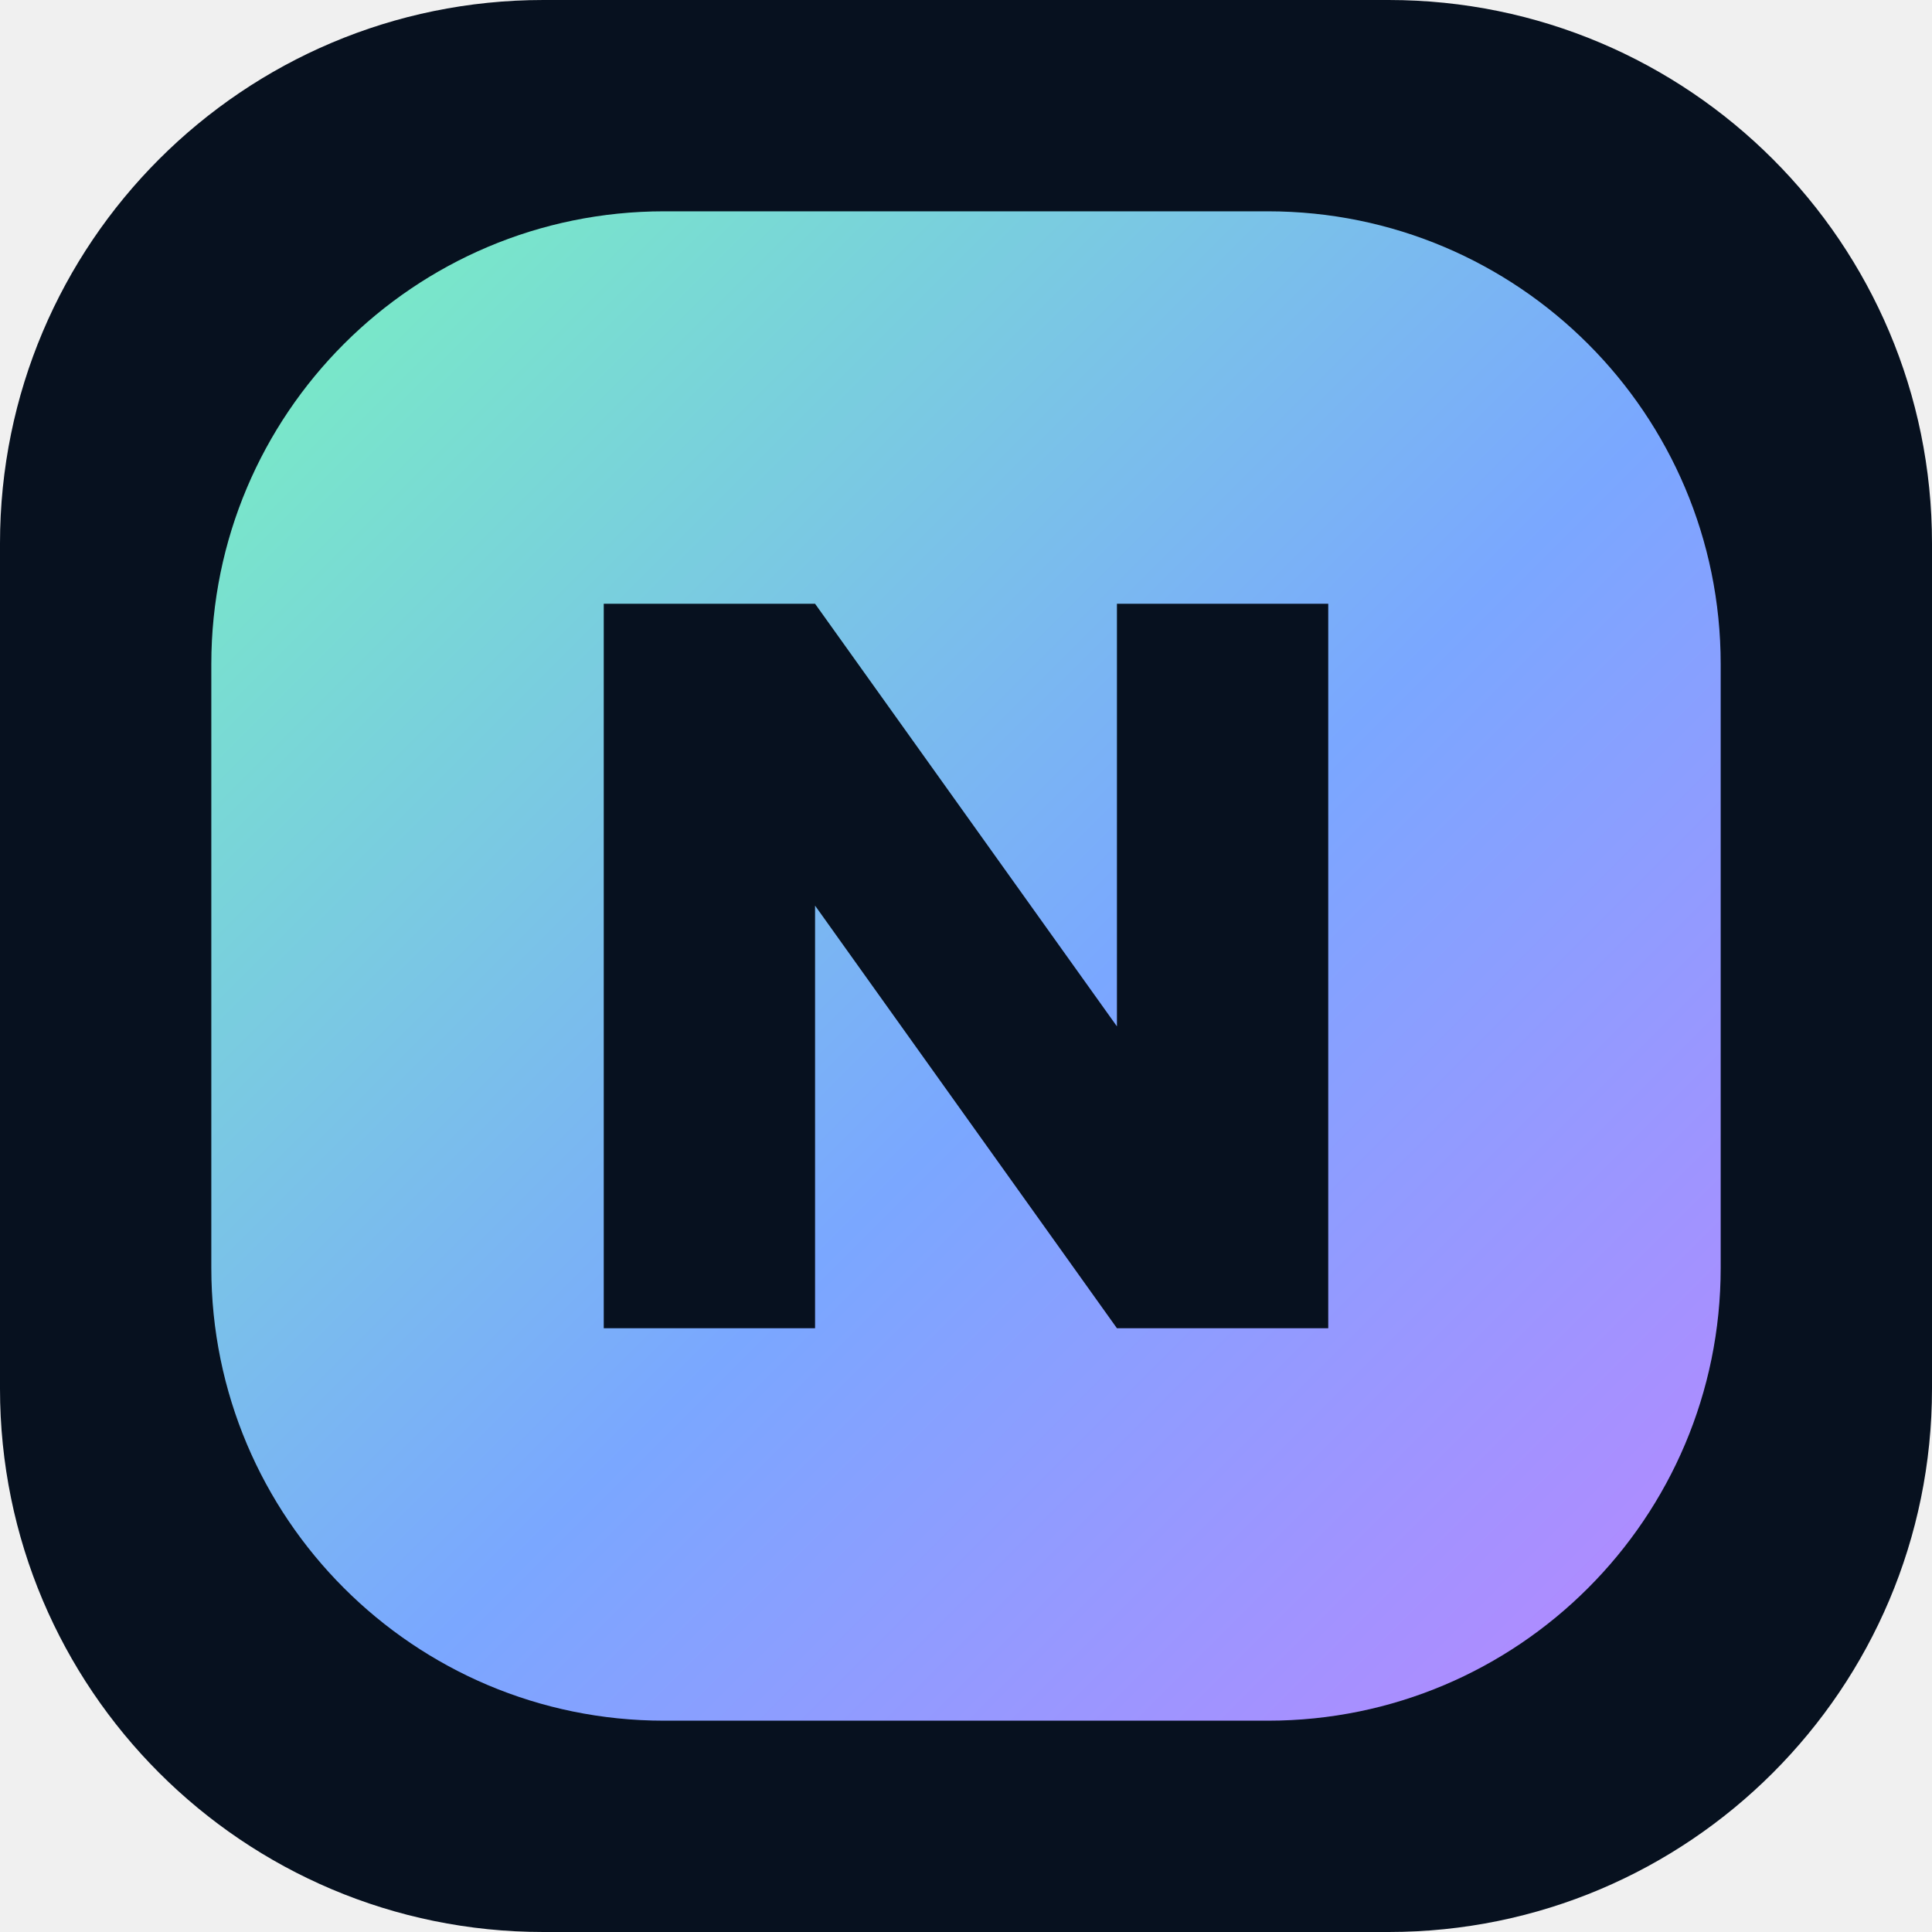
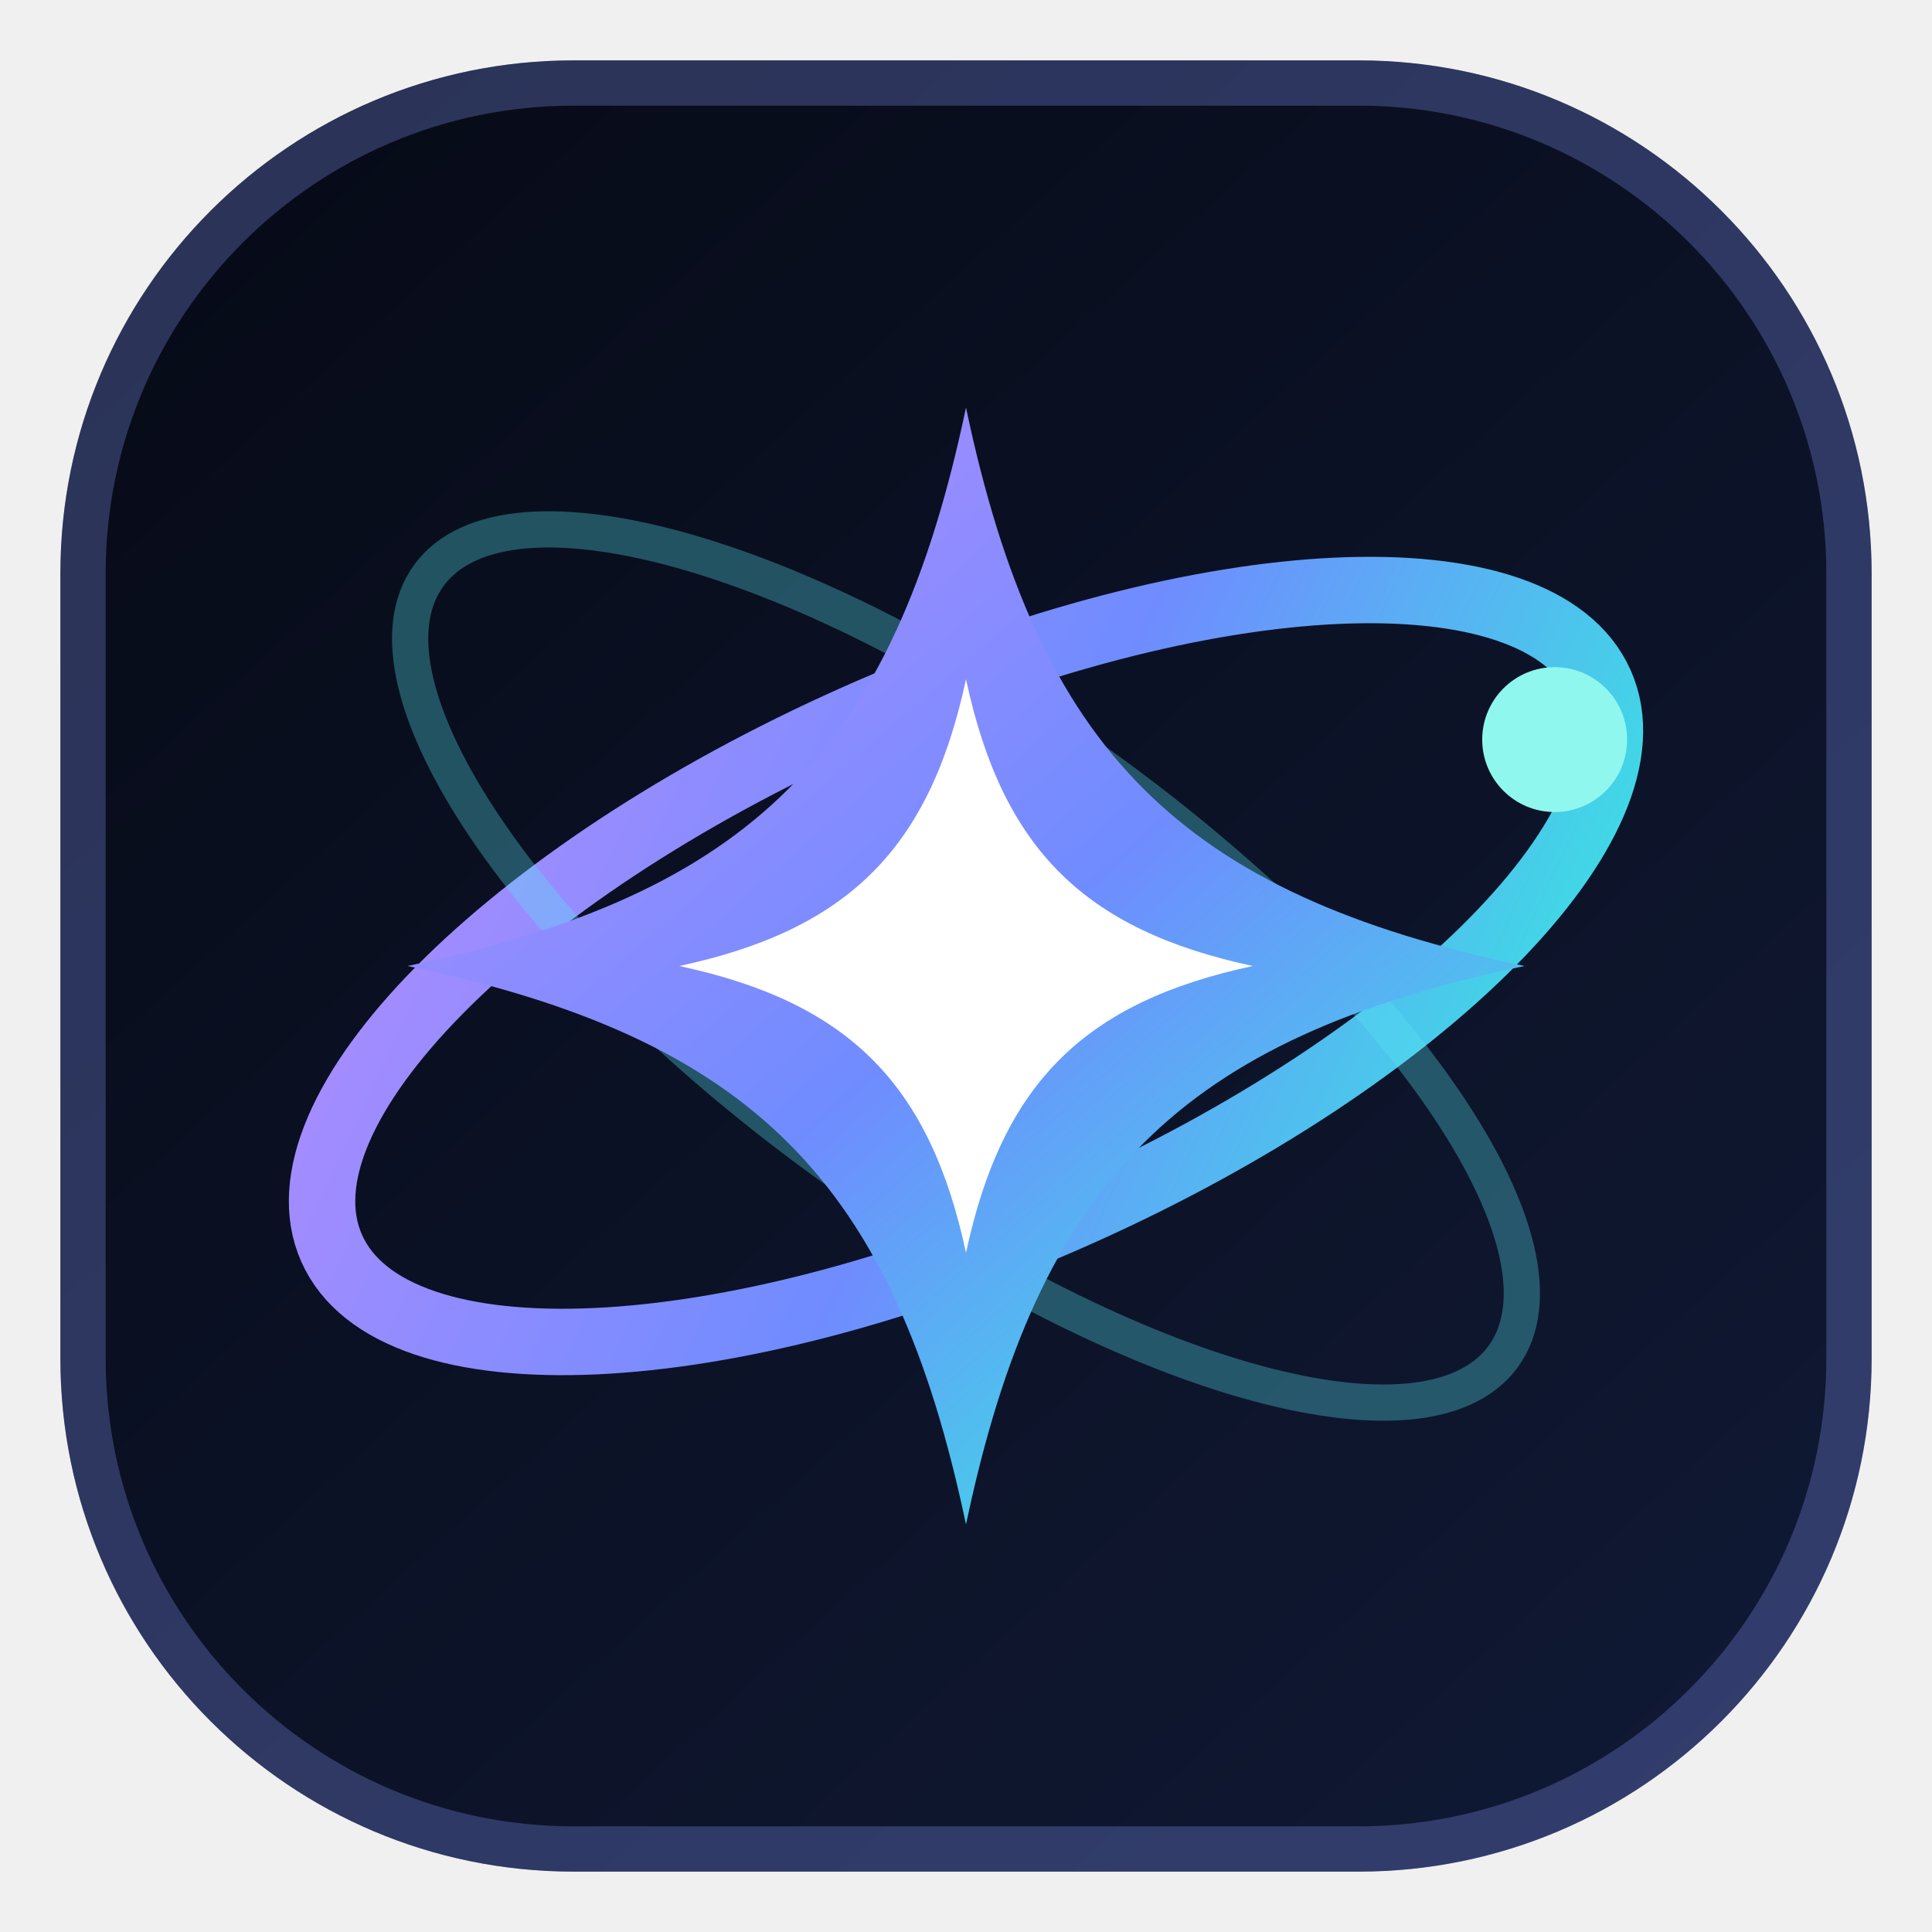
- <svg xmlns="http://www.w3.org/2000/svg" viewBox="0 0 64 64">
+ <svg xmlns="http://www.w3.org/2000/svg" viewBox="0 0 64 64" role="img" aria-label="NexusNova Nova Star">
  <defs>
-     <linearGradient id="g" x1="0" y1="0" x2="1" y2="1">
-       <stop stop-color="#79f2c0" />
-       <stop offset=".55" stop-color="#7aa7ff" />
-       <stop offset="1" stop-color="#b887ff" />
+     <linearGradient id="bg" x1="8" y1="6" x2="57" y2="60" gradientUnits="userSpaceOnUse">
+       <stop stop-color="#070B18" />
+       <stop offset="1" stop-color="#101934" />
    </linearGradient>
+     <linearGradient id="nova" x1="19" y1="17" x2="46" y2="48" gradientUnits="userSpaceOnUse">
+       <stop stop-color="#A98CFF" />
+       <stop offset="0.5" stop-color="#6F8CFF" />
+       <stop offset="1" stop-color="#37E7E1" />
+     </linearGradient>
+     <radialGradient id="core" cx="0" cy="0" r="1" gradientTransform="translate(32 32) rotate(90) scale(14)">
+       <stop stop-color="#FFFFFF" />
+       <stop offset="0.35" stop-color="#C9F7FF" />
+       <stop offset="1" stop-color="#75E9FF" stop-opacity="0" />
+     </radialGradient>
  </defs>
-   <rect width="64" height="64" rx="18" fill="#07111f" />
-   <rect x="7" y="7" width="50" height="50" rx="15" fill="url(#g)" />
-   <path d="M20 44V20h7l10 14V20h7v24h-7L27 30v14z" fill="#07111f" />
+   <rect x="2" y="2" width="60" height="60" rx="17" fill="url(#bg)" />
+   <rect x="2.75" y="2.75" width="58.5" height="58.5" rx="16.25" fill="none" stroke="#8A9CFF" stroke-opacity="0.28" stroke-width="1.5" />
+   <ellipse cx="32" cy="32" rx="23" ry="9" fill="none" stroke="url(#nova)" stroke-width="2.2" stroke-linecap="round" transform="rotate(-24 32 32)" />
+   <ellipse cx="32" cy="32" rx="22" ry="8" fill="none" stroke="#58E6F0" stroke-opacity="0.32" stroke-width="1.2" transform="rotate(36 32 32)" />
+   <circle cx="32" cy="32" r="14" fill="url(#core)" opacity="0.72" />
+   <path d="M32 13.5C34.4 24.9 39.1 29.6 50.5 32C39.1 34.4 34.4 39.1 32 50.5C29.6 39.1 24.9 34.4 13.5 32C24.9 29.6 29.6 24.9 32 13.5Z" fill="url(#nova)" />
+   <path d="M32 22.5C33.2 28.1 35.9 30.8 41.5 32C35.9 33.2 33.2 35.9 32 41.5C30.8 35.9 28.1 33.2 22.5 32C28.1 30.8 30.8 28.1 32 22.5Z" fill="#FFFFFF" />
+   <circle cx="51.5" cy="24.5" r="2.4" fill="#8FF7ED" />
</svg>
